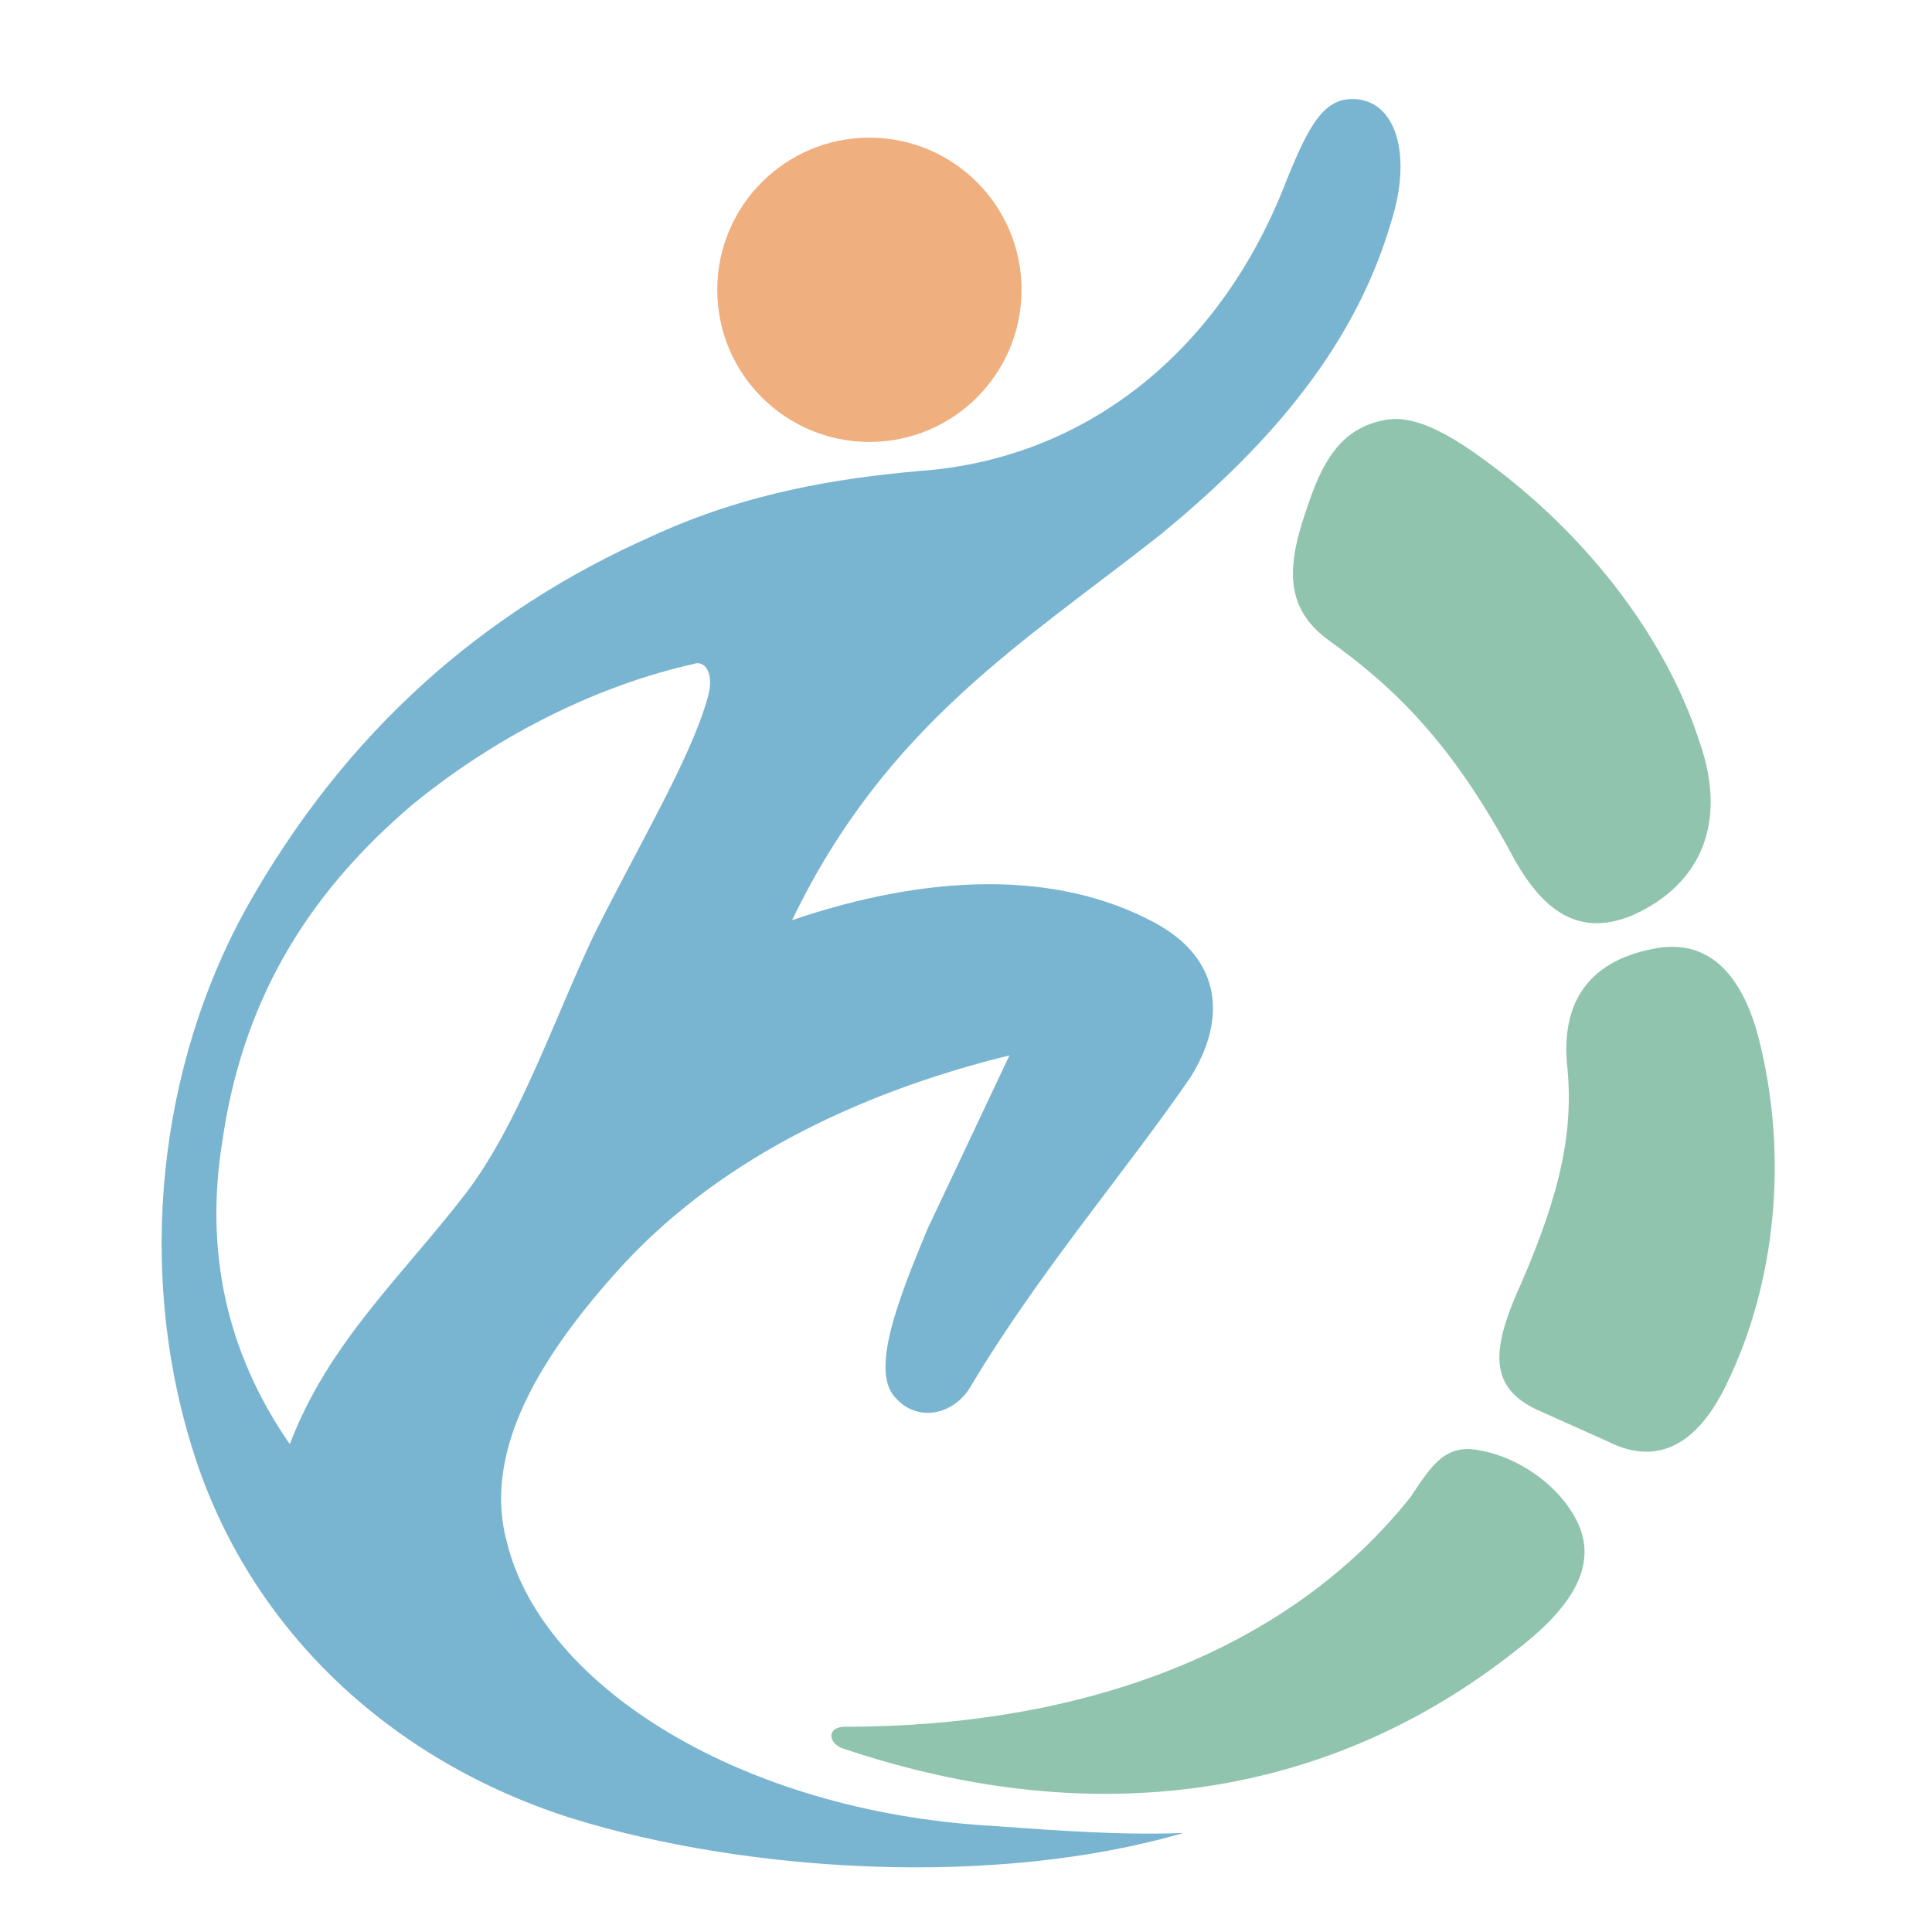
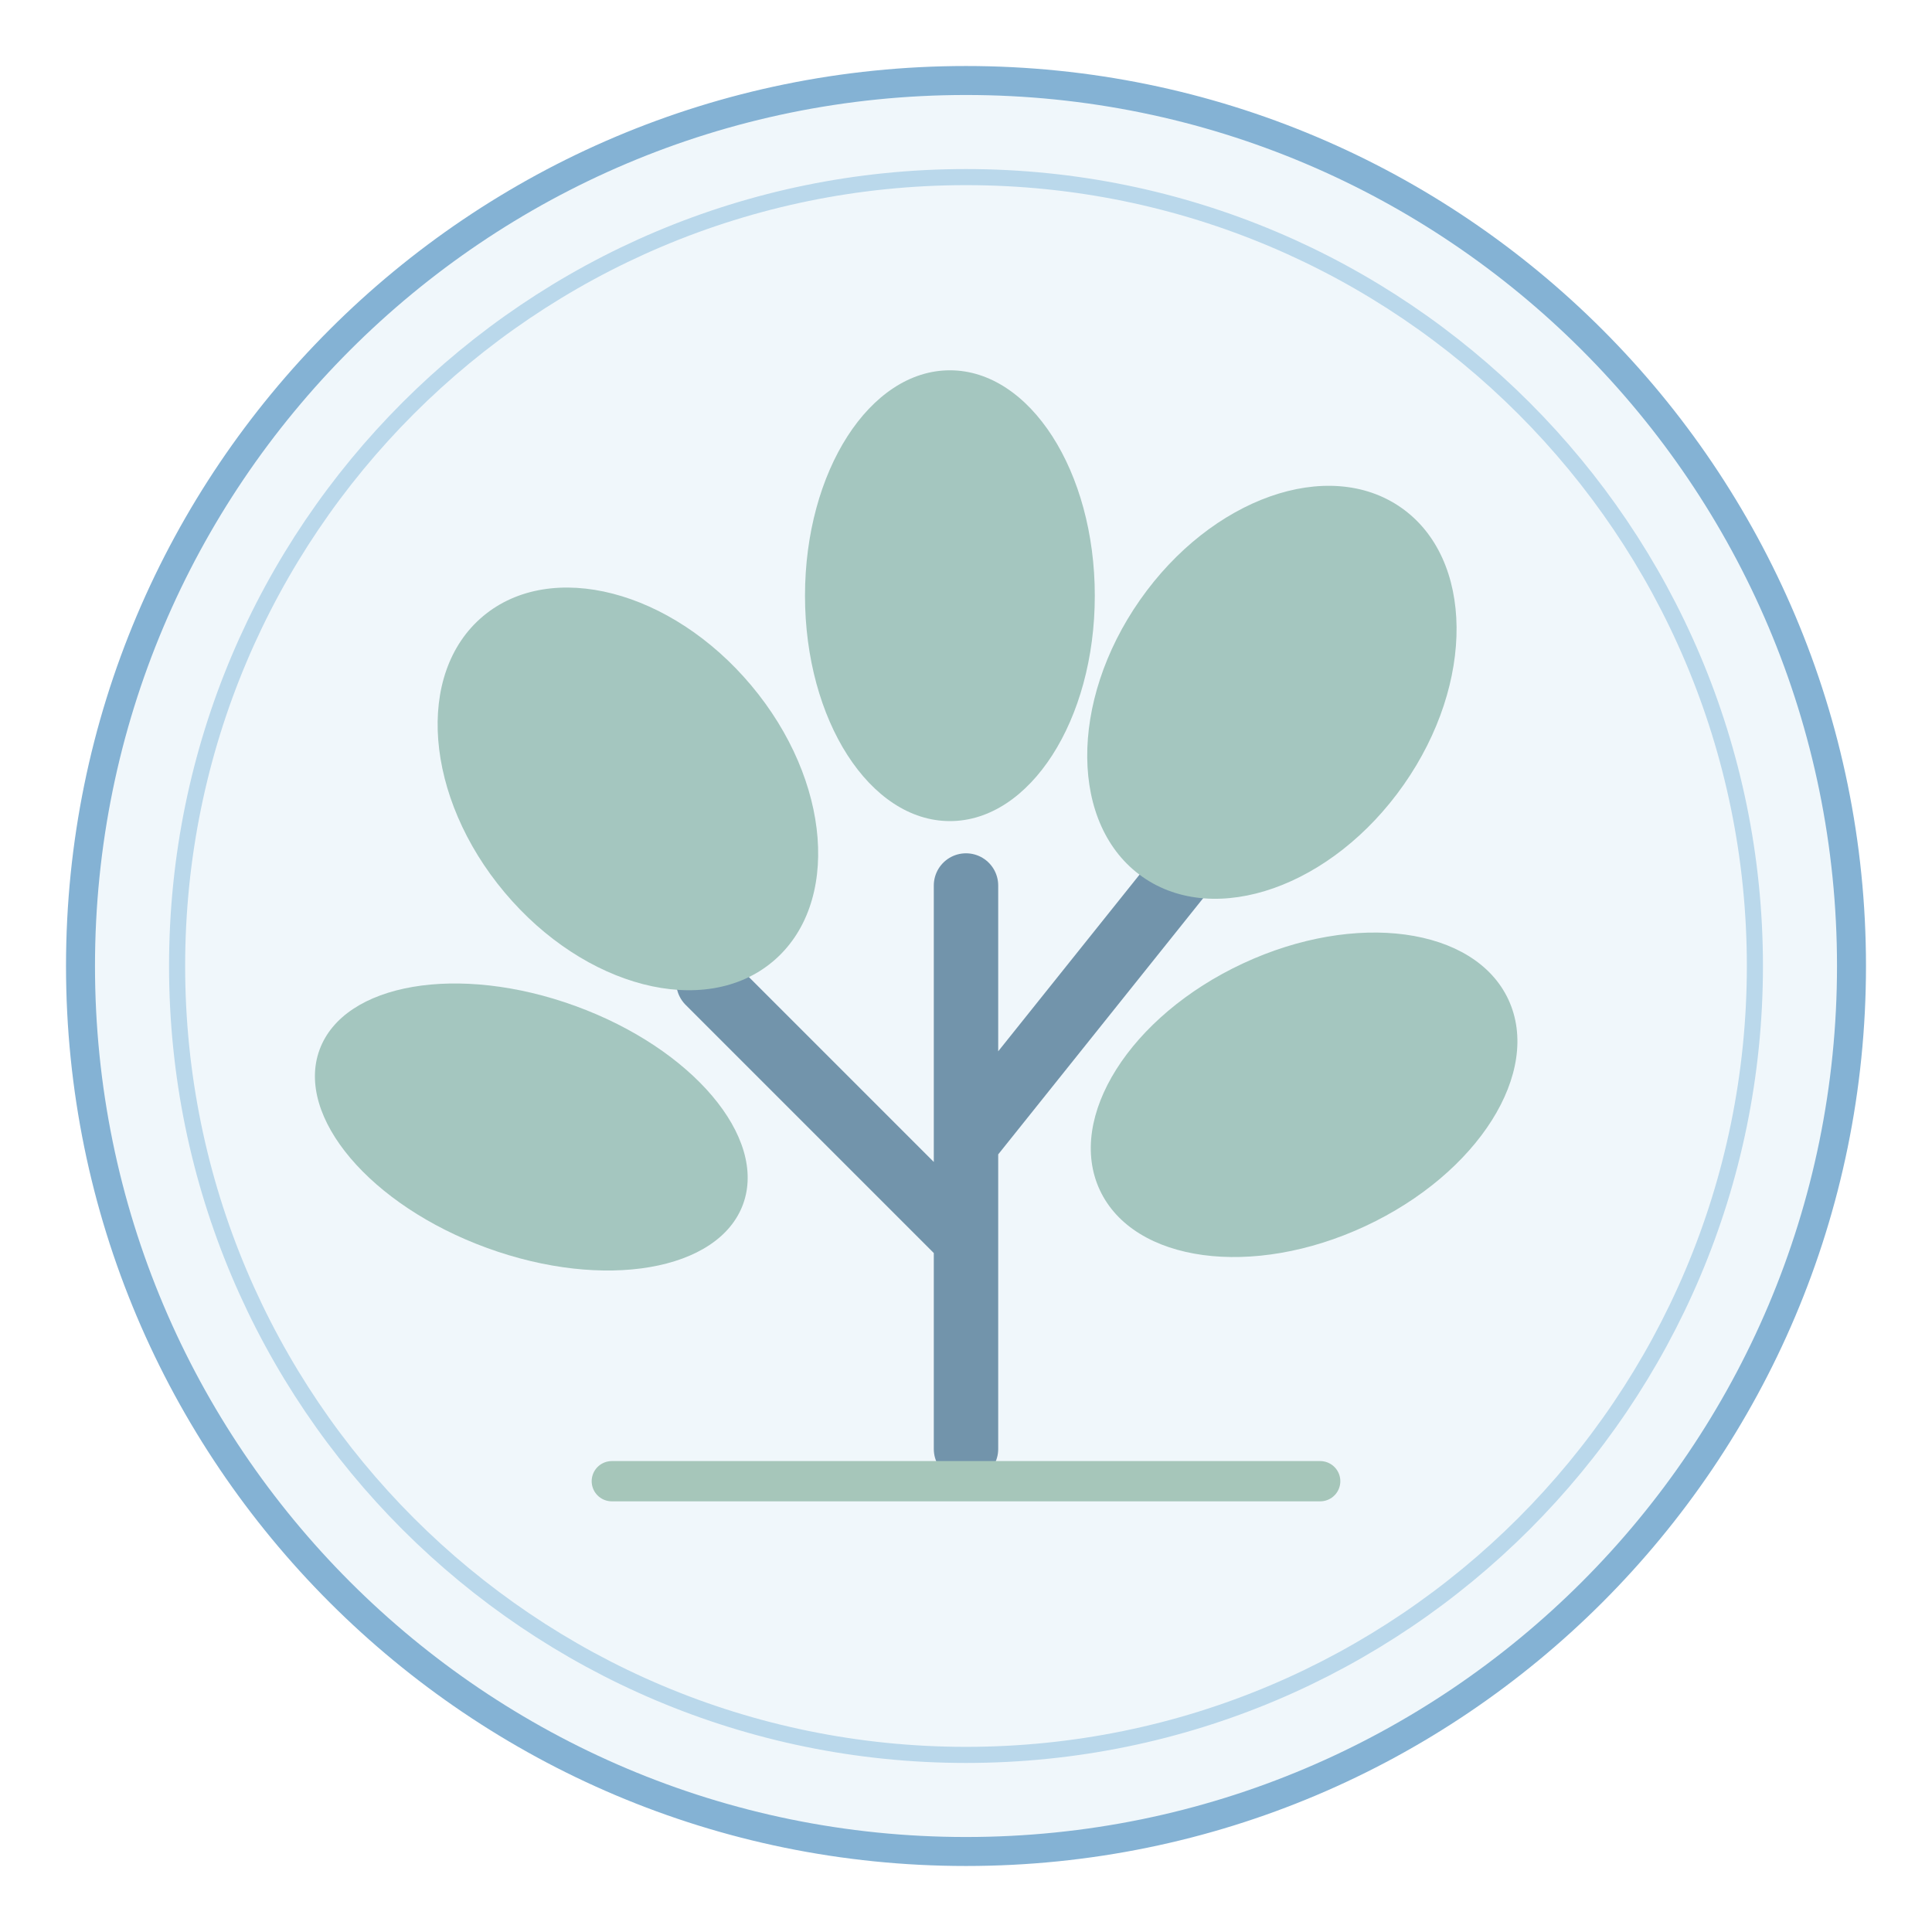
- <svg xmlns="http://www.w3.org/2000/svg" viewBox="240 210 800 800" fill="none">
-   <circle cx="600" cy="330" r="63" fill="#efaf7f" />
-   <path fill="#79b5d1" fill-rule="evenodd" d="M800 251C818 251 825 274 816 302C800 357 761 398 721 431C664 476 607 510 568 591C624 572 677 570 718 592C746 607 748 632 733 656C707 694 670 737 642 784C635 796 620 799 611 789C600 778 612 748 624 719L658 647C593 663 535 692 495 737C461 775 440 813 450 849C465 909 548 960 650 966C678 968 704 970 730 969C651 992 548 985 477 963C401 939 343 884 320 811C296 735 306 651 342 586C383 513 440 463 510 432C549 414 587 408 621 405C690 400 746 355 773 284C782 262 788 251 800 251ZM527 485C491 493 449 512 411 543C365 582 340 627 332 683C325 727 333 769 360 808C376 766 406 739 433 704C455 675 469 633 486 597C505 559 526 524 533 499C536 489 532 483 527 485Z" />
-   <path fill="#91c4af" d="M813 384C827 381 844 392 862 406C898 434 930 474 944 518C955 550 945 576 916 589C892 599 877 585 865 562C841 518 818 495 790 475C771 461 773 443 782 418C789 397 798 387 813 384Z" />
-   <path fill="#91c4af" d="M924 603C947 598 961 613 968 639C981 689 975 742 955 783C944 806 928 818 906 807L877 794C857 785 858 770 867 748C884 710 892 682 889 652C886 624 899 608 924 603Z" />
-   <path fill="#91c4af" d="M848 810C864 811 883 822 892 838C904 859 888 878 867 894C792 953 696 970 589 934C583 932 582 925 590 925C688 925 773 894 824 830C832 818 837 810 848 810Z" />
+ <svg xmlns="http://www.w3.org/2000/svg" viewBox="0 0 120 120" fill="none">
+   <circle cx="60" cy="60" r="55" fill="#f0f7fb" stroke="#84b2d4" stroke-width="1.8" />
+   <circle cx="60" cy="60" r="49" stroke="#bad8eb" stroke-width="1" />
+   <g stroke="#739abc" stroke-width="2.5" stroke-linecap="round" stroke-linejoin="round">
+     <path d="M60 90V55m0 22L44 61m16 10 16-20" stroke="#7294ab" stroke-width="4" />
+     <g fill="#a4c6bf" stroke="none">
+       <ellipse cx="59" cy="37" rx="9" ry="14" />
+       <ellipse cx="39" cy="49" rx="10" ry="14" transform="rotate(-40 39 49)" />
+       <ellipse cx="79" cy="43" rx="10" ry="14" transform="rotate(35 79 43)" />
+       <ellipse cx="33" cy="70" rx="14" ry="8" transform="rotate(20 33 70)" />
+       <ellipse cx="81" cy="68" rx="14" ry="9" transform="rotate(-25 81 68)" />
+     </g>
+     <path d="M38 92h44" stroke="#a6c6ba" />
+   </g>
</svg>
